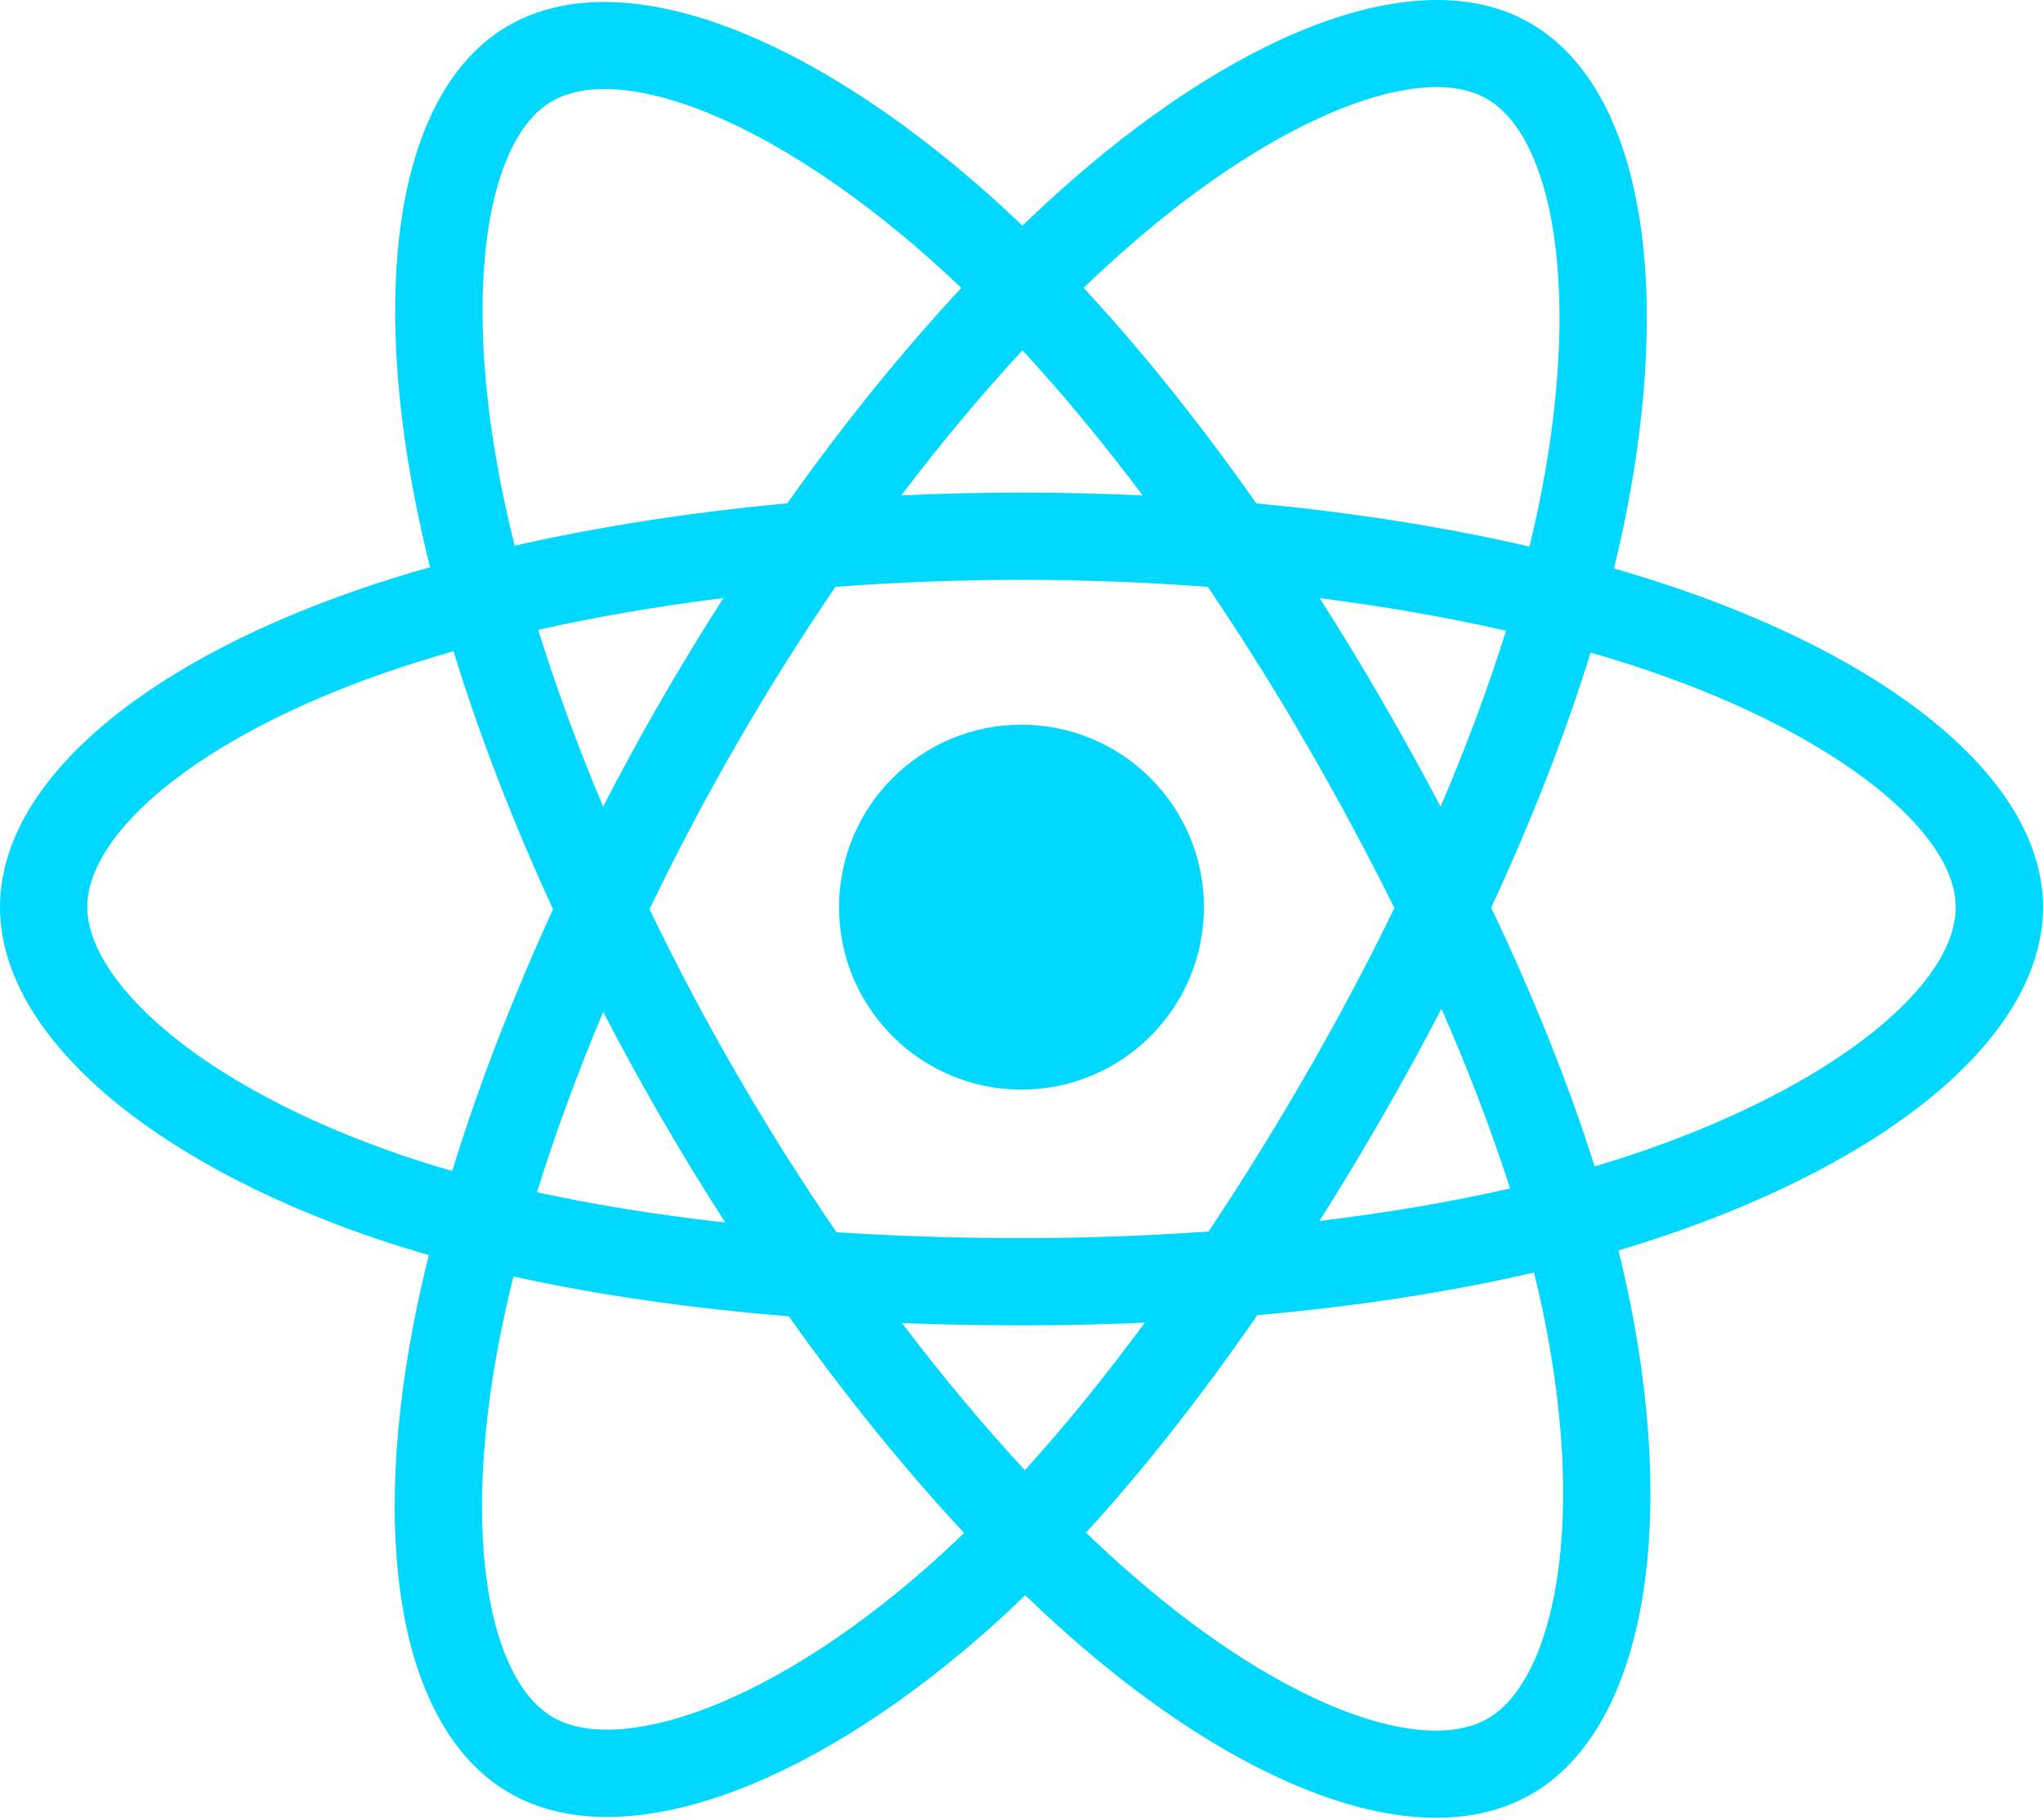
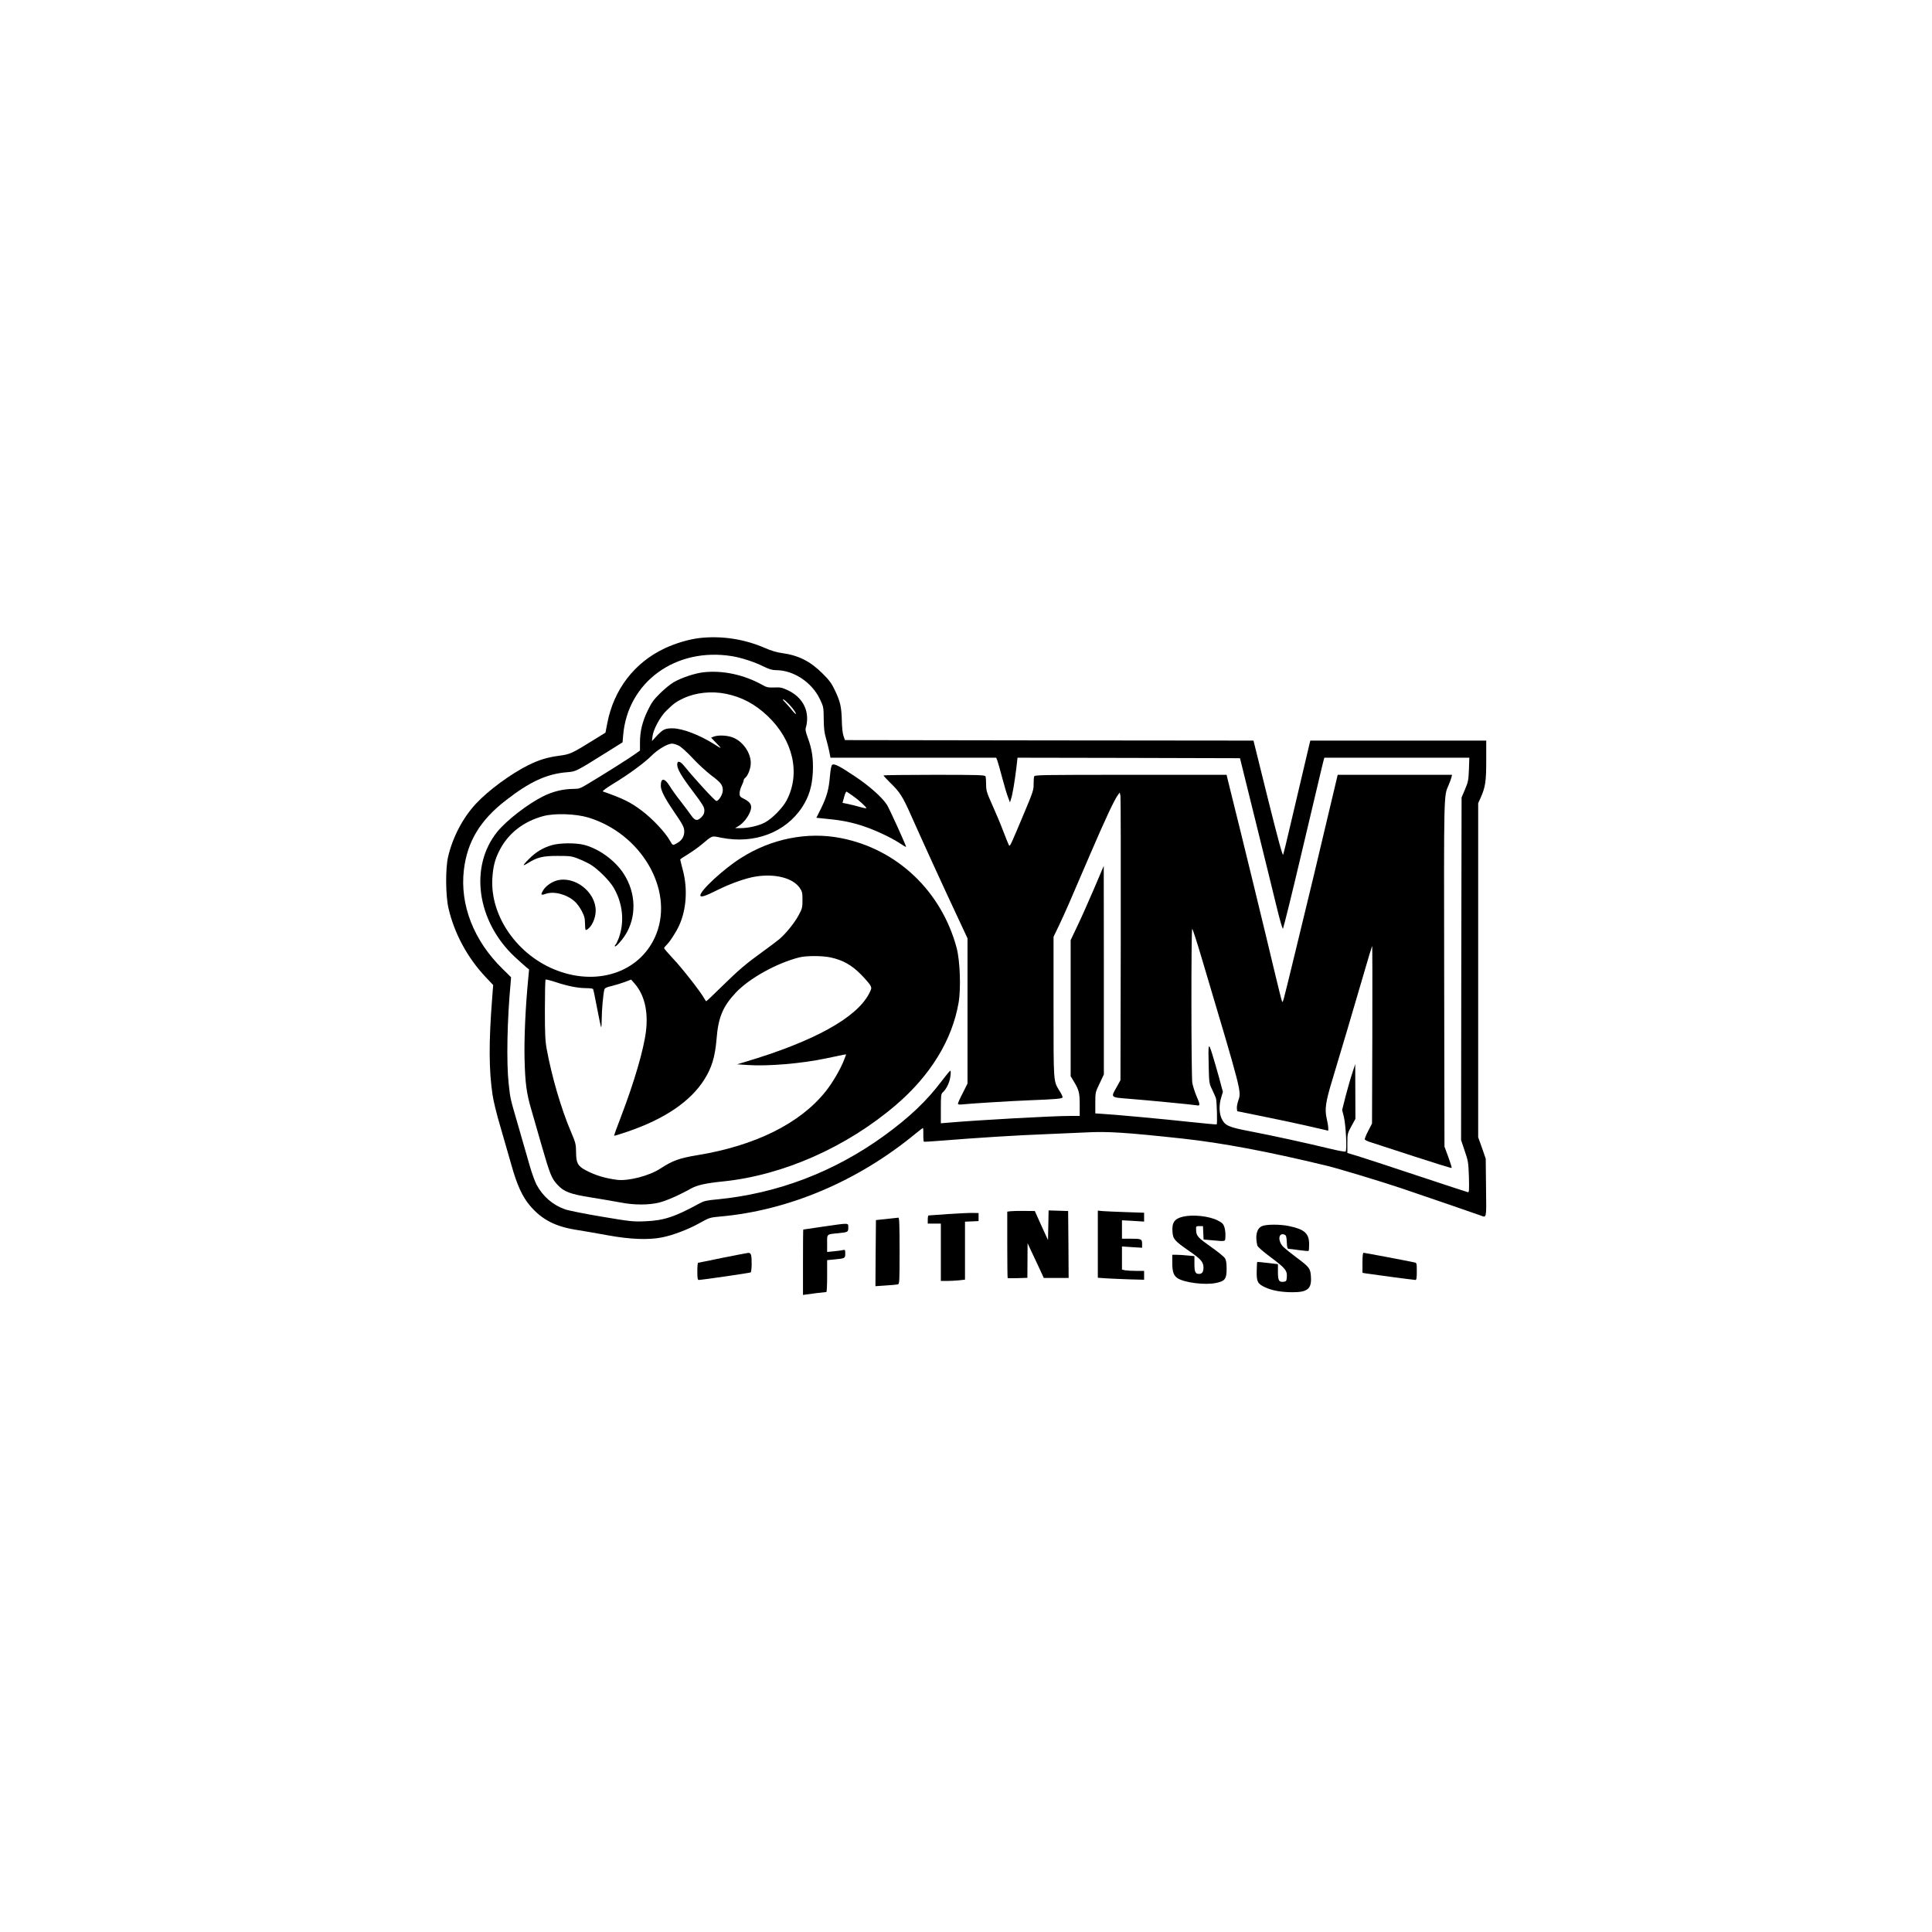
- <svg xmlns="http://www.w3.org/2000/svg" aria-hidden="true" role="img" class="iconify iconify--logos" width="35.93" height="32" preserveAspectRatio="xMidYMid meet" viewBox="0 0 256 228">
-   <path fill="#00D8FF" d="M210.483 73.824a171.49 171.49 0 0 0-8.24-2.597c.465-1.9.893-3.777 1.273-5.621c6.238-30.281 2.16-54.676-11.769-62.708c-13.355-7.7-35.196.329-57.254 19.526a171.23 171.23 0 0 0-6.375 5.848a155.866 155.866 0 0 0-4.241-3.917C100.759 3.829 77.587-4.822 63.673 3.233C50.33 10.957 46.379 33.89 51.995 62.588a170.974 170.974 0 0 0 1.892 8.48c-3.28.932-6.445 1.924-9.474 2.98C17.309 83.498 0 98.307 0 113.668c0 15.865 18.582 31.778 46.812 41.427a145.52 145.52 0 0 0 6.921 2.165a167.467 167.467 0 0 0-2.01 9.138c-5.354 28.2-1.173 50.591 12.134 58.266c13.744 7.926 36.812-.22 59.273-19.855a145.567 145.567 0 0 0 5.342-4.923a168.064 168.064 0 0 0 6.92 6.314c21.758 18.722 43.246 26.282 56.54 18.586c13.731-7.949 18.194-32.003 12.4-61.268a145.016 145.016 0 0 0-1.535-6.842c1.62-.48 3.21-.974 4.76-1.488c29.348-9.723 48.443-25.443 48.443-41.52c0-15.417-17.868-30.326-45.517-39.844Zm-6.365 70.984c-1.4.463-2.836.91-4.3 1.345c-3.24-10.257-7.612-21.163-12.963-32.432c5.106-11 9.31-21.767 12.459-31.957c2.619.758 5.16 1.557 7.61 2.4c23.69 8.156 38.14 20.213 38.14 29.504c0 9.896-15.606 22.743-40.946 31.14Zm-10.514 20.834c2.562 12.94 2.927 24.64 1.23 33.787c-1.524 8.219-4.59 13.698-8.382 15.893c-8.067 4.67-25.32-1.4-43.927-17.412a156.726 156.726 0 0 1-6.437-5.87c7.214-7.889 14.423-17.06 21.459-27.246c12.376-1.098 24.068-2.894 34.671-5.345a134.17 134.17 0 0 1 1.386 6.193ZM87.276 214.515c-7.882 2.783-14.16 2.863-17.955.675c-8.075-4.657-11.432-22.636-6.853-46.752a156.923 156.923 0 0 1 1.869-8.499c10.486 2.32 22.093 3.988 34.498 4.994c7.084 9.967 14.501 19.128 21.976 27.15a134.668 134.668 0 0 1-4.877 4.492c-9.933 8.682-19.886 14.842-28.658 17.94ZM50.35 144.747c-12.483-4.267-22.792-9.812-29.858-15.863c-6.35-5.437-9.555-10.836-9.555-15.216c0-9.322 13.897-21.212 37.076-29.293c2.813-.98 5.757-1.905 8.812-2.773c3.204 10.42 7.406 21.315 12.477 32.332c-5.137 11.18-9.399 22.249-12.634 32.792a134.718 134.718 0 0 1-6.318-1.979Zm12.378-84.26c-4.811-24.587-1.616-43.134 6.425-47.789c8.564-4.958 27.502 2.111 47.463 19.835a144.318 144.318 0 0 1 3.841 3.545c-7.438 7.987-14.787 17.08-21.808 26.988c-12.04 1.116-23.565 2.908-34.161 5.309a160.342 160.342 0 0 1-1.76-7.887Zm110.427 27.268a347.8 347.8 0 0 0-7.785-12.803c8.168 1.033 15.994 2.404 23.343 4.08c-2.206 7.072-4.956 14.465-8.193 22.045a381.151 381.151 0 0 0-7.365-13.322Zm-45.032-43.861c5.044 5.465 10.096 11.566 15.065 18.186a322.04 322.04 0 0 0-30.257-.006c4.974-6.559 10.069-12.652 15.192-18.18ZM82.802 87.83a323.167 323.167 0 0 0-7.227 13.238c-3.184-7.553-5.909-14.98-8.134-22.152c7.304-1.634 15.093-2.97 23.209-3.984a321.524 321.524 0 0 0-7.848 12.897Zm8.081 65.352c-8.385-.936-16.291-2.203-23.593-3.793c2.26-7.3 5.045-14.885 8.298-22.6a321.187 321.187 0 0 0 7.257 13.246c2.594 4.48 5.28 8.868 8.038 13.147Zm37.542 31.03c-5.184-5.592-10.354-11.779-15.403-18.433c4.902.192 9.899.29 14.978.29c5.218 0 10.376-.117 15.453-.343c-4.985 6.774-10.018 12.97-15.028 18.486Zm52.198-57.817c3.422 7.8 6.306 15.345 8.596 22.52c-7.422 1.694-15.436 3.058-23.88 4.071a382.417 382.417 0 0 0 7.859-13.026a347.403 347.403 0 0 0 7.425-13.565Zm-16.898 8.101a358.557 358.557 0 0 1-12.281 19.815a329.4 329.4 0 0 1-23.444.823c-7.967 0-15.716-.248-23.178-.732a310.202 310.202 0 0 1-12.513-19.846h.001a307.41 307.41 0 0 1-10.923-20.627a310.278 310.278 0 0 1 10.89-20.637l-.001.001a307.318 307.318 0 0 1 12.413-19.761c7.613-.576 15.42-.876 23.31-.876H128c7.926 0 15.743.303 23.354.883a329.357 329.357 0 0 1 12.335 19.695a358.489 358.489 0 0 1 11.036 20.54a329.472 329.472 0 0 1-11 20.722Zm22.56-122.124c8.572 4.944 11.906 24.881 6.52 51.026c-.344 1.668-.73 3.367-1.15 5.09c-10.622-2.452-22.155-4.275-34.23-5.408c-7.034-10.017-14.323-19.124-21.64-27.008a160.789 160.789 0 0 1 5.888-5.4c18.9-16.447 36.564-22.941 44.612-18.3ZM128 90.808c12.625 0 22.86 10.235 22.86 22.86s-10.235 22.86-22.86 22.86s-22.86-10.235-22.86-22.86s10.235-22.86 22.86-22.86Z" />
+ <svg xmlns="http://www.w3.org/2000/svg" version="1.0" width="1920pt" height="1920pt" viewBox="0 0 1920 1920" preserveAspectRatio="xMidYMid meet">
+   <g transform="translate(0,1920) scale(0.1,-0.1)" fill="#000000" stroke="none">
+     <path d="M6950 12859 c-103 -12 -238 -52 -344 -102 -302 -142 -507 -410 -571 -745 l-18 -93 -126 -78 c-207 -128 -225 -137 -331 -151 -120 -16 -203 -41 -310 -94 -174 -87 -396 -250 -519 -382 -131 -140 -232 -333 -278 -529 -27 -118 -25 -386 4 -511 59 -254 190 -495 373 -688 l71 -75 -10 -133 c-34 -431 -33 -713 4 -959 8 -58 42 -197 76 -310 33 -112 82 -284 110 -382 56 -202 110 -320 186 -409 121 -142 256 -210 478 -243 55 -9 187 -31 294 -51 223 -41 406 -48 541 -21 110 22 262 80 374 143 95 53 102 55 201 64 682 60 1369 351 1941 822 39 32 73 58 76 58 3 0 5 -30 4 -66 -1 -36 2 -67 5 -70 4 -2 87 3 185 11 330 27 757 54 1034 64 151 6 327 14 390 17 214 12 399 0 970 -62 389 -43 843 -128 1425 -269 117 -28 552 -160 745 -225 272 -92 757 -259 783 -269 62 -24 59 -38 55 277 l-3 287 -37 107 -38 106 0 1660 0 1660 25 55 c47 107 55 161 55 371 l0 196 -874 0 -874 0 -7 -27 c-7 -27 -71 -301 -195 -828 -33 -143 -64 -269 -68 -279 -6 -14 -52 157 -152 557 l-143 577 -2030 2 -2030 3 -14 40 c-9 24 -16 87 -17 155 -4 137 -15 187 -69 300 -33 70 -55 100 -126 170 -121 120 -238 178 -401 200 -49 6 -108 24 -170 51 -204 89 -431 123 -650 98z m325 -180 c93 -15 221 -57 308 -100 61 -30 91 -39 131 -39 173 -1 354 -120 434 -288 36 -75 37 -80 38 -197 1 -90 6 -137 22 -190 11 -38 26 -98 33 -132 l12 -63 824 0 823 0 11 -27 c6 -16 28 -93 49 -173 21 -80 47 -167 58 -194 l19 -50 11 35 c14 41 37 177 53 312 l11 97 1106 -2 1105 -3 152 -615 c84 -338 178 -723 210 -854 34 -141 61 -233 65 -225 7 14 90 349 170 689 23 96 63 267 90 380 27 113 67 284 90 380 23 96 45 192 51 213 l10 37 721 0 720 0 -4 -117 c-4 -106 -8 -126 -39 -198 l-34 -80 -3 -1702 -2 -1703 36 -107 c35 -101 37 -117 42 -261 3 -129 2 -153 -10 -150 -8 1 -234 76 -503 165 -270 90 -536 177 -592 194 l-103 31 0 96 c0 94 1 99 40 170 l40 73 -1 272 -1 272 -29 -89 c-17 -49 -46 -152 -66 -228 l-35 -139 17 -67 c20 -81 33 -336 17 -346 -6 -4 -75 9 -154 28 -222 54 -574 131 -788 172 -221 42 -255 57 -289 126 -26 55 -28 140 -4 214 l16 53 -37 138 c-21 76 -52 183 -69 238 -38 121 -41 111 -35 -125 4 -161 4 -167 35 -230 17 -36 34 -74 37 -85 9 -31 15 -254 7 -259 -3 -2 -122 9 -263 24 -235 26 -773 76 -893 82 l-50 3 0 105 c0 103 1 107 43 193 l42 89 0 1036 -1 1037 -98 -230 c-54 -126 -128 -293 -165 -369 l-66 -139 0 -676 0 -676 33 -55 c50 -82 57 -112 57 -231 l0 -109 -97 0 c-171 0 -912 -41 -1210 -67 l-73 -6 0 145 c0 132 2 147 20 163 36 33 68 99 75 159 5 38 4 57 -2 55 -6 -2 -44 -49 -86 -104 -147 -195 -316 -356 -564 -537 -500 -364 -1069 -581 -1673 -638 -97 -9 -124 -15 -170 -40 -244 -134 -355 -170 -540 -177 -116 -5 -146 -2 -430 46 -168 28 -332 61 -365 73 -122 43 -220 128 -283 245 -17 33 -48 118 -68 189 -20 71 -69 242 -109 379 -88 304 -82 275 -100 437 -23 209 -15 636 20 1004 l4 52 -84 83 c-287 280 -426 637 -385 984 33 279 160 492 414 689 241 188 411 266 614 282 86 7 84 6 388 196 l161 101 6 71 c45 529 523 876 1082 785z" />
+     <path d="M6992 12519 c-89 -10 -222 -55 -299 -100 -32 -19 -92 -68 -134 -110 -63 -62 -85 -93 -122 -170 -54 -111 -77 -208 -77 -318 l0 -80 -62 -44 c-60 -42 -295 -191 -461 -290 -69 -42 -84 -47 -136 -47 -104 0 -209 -26 -306 -75 -153 -77 -361 -238 -452 -350 -280 -344 -206 -886 168 -1240 41 -38 91 -83 111 -100 l36 -30 -8 -85 c-28 -284 -42 -599 -37 -805 6 -240 19 -339 68 -505 17 -58 64 -221 104 -362 81 -279 96 -318 155 -382 64 -70 127 -93 333 -126 100 -16 229 -38 287 -49 139 -28 290 -28 394 -1 73 19 190 70 316 140 61 33 146 52 315 69 597 61 1228 340 1720 761 342 293 557 644 621 1013 25 141 15 419 -19 547 -151 564 -592 982 -1149 1091 -334 66 -694 -6 -995 -198 -171 -108 -403 -322 -403 -371 0 -24 49 -8 172 54 126 63 281 118 378 133 192 31 369 -14 437 -112 25 -36 28 -49 28 -121 0 -74 -3 -87 -38 -151 -40 -75 -127 -183 -192 -238 -22 -19 -92 -71 -155 -117 -175 -126 -241 -182 -410 -347 -85 -84 -158 -153 -161 -153 -3 0 -12 12 -20 27 -30 58 -220 302 -308 394 -50 54 -91 101 -91 106 0 6 10 18 21 29 33 30 98 130 129 198 72 160 85 364 36 549 -14 53 -26 101 -26 105 0 4 33 26 73 50 39 24 101 67 137 97 114 95 98 90 197 70 330 -66 640 52 805 304 68 104 99 208 106 350 5 132 -7 220 -49 336 -25 69 -28 84 -18 114 6 19 11 58 10 87 -2 116 -70 215 -185 271 -63 30 -79 34 -141 31 -61 -2 -77 1 -120 26 -182 101 -391 146 -583 125z m223 -214 c159 -33 286 -101 411 -218 257 -242 332 -574 191 -842 -39 -74 -144 -181 -214 -218 -61 -33 -165 -57 -243 -57 l-55 0 35 21 c45 27 94 88 115 143 23 59 7 92 -57 125 -43 21 -48 26 -48 57 0 19 9 52 20 74 11 22 20 46 20 53 0 8 7 21 17 28 28 24 56 99 54 151 -2 96 -73 201 -166 244 -55 26 -152 32 -201 14 l-27 -11 54 -56 c57 -58 55 -59 -26 -7 -144 91 -313 155 -410 156 -76 0 -97 -10 -158 -75 l-48 -52 5 44 c7 70 77 199 138 258 74 72 97 89 171 124 123 57 278 73 422 44z m653 -134 c23 -28 42 -57 42 -64 -1 -7 -15 6 -33 28 -17 22 -46 55 -64 74 -18 18 -33 35 -33 38 0 14 49 -29 88 -76z m-1123 -381 c24 -12 81 -63 139 -125 53 -58 137 -134 185 -171 96 -71 115 -97 114 -150 -1 -40 -40 -104 -64 -104 -14 0 -218 222 -318 346 -42 52 -71 58 -71 16 0 -45 42 -117 160 -272 94 -125 109 -150 110 -183 0 -29 -7 -45 -29 -68 -42 -41 -64 -37 -103 19 -18 26 -65 88 -104 139 -40 50 -89 119 -109 152 -51 82 -88 83 -88 2 0 -45 36 -117 122 -244 99 -145 111 -168 111 -210 0 -51 -24 -90 -73 -117 -42 -24 -41 -24 -69 25 -47 84 -174 219 -282 300 -112 84 -182 118 -385 190 -7 3 35 34 95 71 155 93 320 214 389 284 62 62 160 120 203 120 14 0 44 -9 67 -20z m-900 -714 c525 -159 851 -713 678 -1156 -144 -368 -564 -524 -984 -366 -393 147 -669 539 -646 917 6 110 25 187 67 270 86 174 239 295 440 349 112 30 320 23 445 -14z m2410 -1391 c120 -26 208 -75 300 -168 44 -45 87 -95 95 -110 13 -27 12 -32 -14 -83 -126 -241 -552 -475 -1231 -677 l-80 -24 106 -7 c201 -14 537 15 774 65 77 16 154 32 172 36 l32 5 -20 -53 c-33 -89 -117 -233 -186 -318 -253 -316 -698 -537 -1273 -631 -181 -30 -246 -54 -369 -134 -110 -72 -318 -125 -429 -111 -121 16 -217 45 -313 96 -77 41 -94 73 -94 179 -1 79 -4 93 -52 205 -96 225 -190 547 -240 820 -15 82 -18 152 -18 392 0 160 3 294 7 298 3 3 48 -8 100 -25 116 -39 221 -60 303 -60 35 0 66 -4 69 -9 3 -5 21 -90 40 -191 19 -100 37 -185 40 -188 3 -3 6 35 6 84 0 84 14 243 26 289 4 16 20 24 72 36 37 9 96 27 131 40 l63 24 35 -40 c97 -111 136 -275 113 -470 -22 -185 -117 -509 -251 -859 -38 -98 -68 -181 -66 -183 2 -2 64 17 137 42 365 125 620 298 757 513 76 119 109 227 124 406 17 215 62 322 189 459 135 144 408 296 635 353 69 17 226 17 310 -1z" />
+     <path d="M5485 10801 c-88 -25 -159 -68 -226 -135 -33 -32 -57 -61 -55 -63 2 -3 21 6 43 20 92 58 148 71 293 71 121 0 142 -2 202 -26 37 -14 94 -41 125 -59 74 -44 189 -159 231 -230 92 -157 110 -340 51 -502 -12 -31 -26 -60 -30 -63 -5 -3 -9 -10 -9 -16 0 -20 61 44 101 105 117 180 112 422 -13 614 -85 132 -246 249 -394 287 -82 21 -240 20 -319 -3z" />
+     <path d="M5531 10449 c-51 -15 -106 -54 -130 -92 -31 -50 -27 -57 22 -40 81 29 208 -4 288 -75 20 -17 51 -59 69 -93 27 -51 33 -74 34 -129 1 -61 3 -67 18 -59 48 26 88 113 88 189 0 187 -211 350 -389 299z" />
+     <path d="M8271 11600 c-9 -5 -17 -44 -23 -111 -11 -133 -30 -202 -87 -320 l-48 -96 116 -12 c144 -14 240 -34 356 -73 114 -38 274 -113 355 -167 34 -23 64 -40 65 -39 5 5 -164 377 -190 419 -48 75 -176 189 -321 285 -152 102 -203 127 -223 114z m204 -309 c54 -37 135 -111 135 -122 0 -4 -28 1 -62 11 -35 10 -88 23 -119 30 l-56 11 16 59 c9 35 19 56 26 52 5 -3 33 -22 60 -41z" />
+     <path d="M8780 11494 c0 -4 31 -37 68 -74 94 -91 124 -138 204 -319 128 -287 309 -683 437 -956 l126 -270 0 -721 0 -722 -47 -94 c-27 -51 -48 -99 -48 -106 0 -9 13 -11 48 -7 73 8 490 34 652 40 280 11 340 16 340 31 0 8 -13 36 -30 62 -62 102 -60 68 -60 833 l0 699 56 117 c61 129 79 169 303 692 152 354 246 555 281 601 l18 24 7 -34 c3 -19 4 -663 3 -1430 l-3 -1395 -37 -67 c-61 -106 -64 -103 115 -117 192 -15 655 -60 685 -66 30 -7 29 11 -9 96 -16 39 -34 96 -40 127 -11 69 -12 1532 -1 1532 4 0 48 -134 96 -297 402 -1350 393 -1316 362 -1411 -10 -28 -16 -63 -14 -78 l3 -27 285 -58 c157 -32 360 -75 453 -97 l167 -39 0 28 c0 15 -7 58 -16 96 -20 87 -10 162 51 363 68 223 234 785 320 1080 42 146 79 267 81 269 3 3 3 -393 2 -880 l-3 -884 -38 -74 c-21 -40 -36 -78 -34 -85 3 -6 31 -20 63 -29 33 -10 225 -73 427 -139 202 -66 370 -118 373 -115 3 3 -12 52 -33 109 l-38 103 -3 1715 c-3 1811 -4 1769 43 1875 12 28 25 62 29 78 l6 27 -568 0 -568 0 -48 -202 c-179 -757 -203 -857 -371 -1548 -132 -543 -125 -518 -135 -500 -4 8 -40 152 -80 320 -66 281 -344 1424 -424 1740 -18 74 -36 147 -40 163 l-6 27 -955 0 c-900 0 -954 -1 -958 -17 -3 -10 -5 -45 -5 -78 1 -54 -9 -83 -92 -280 -131 -313 -142 -337 -151 -328 -4 4 -30 67 -57 138 -27 72 -77 191 -111 266 -55 122 -61 143 -61 202 0 36 -3 72 -6 81 -5 14 -60 16 -510 16 -277 0 -504 -3 -504 -6z" />
+     <path d="M10043 7163 l-33 -4 0 -328 c0 -180 2 -330 4 -332 2 -2 47 -3 100 -1 l96 3 1 172 1 172 26 -56 c15 -31 51 -108 81 -172 l54 -117 123 0 124 0 -2 333 -3 332 -97 3 -97 3 -3 -148 -3 -147 -66 144 -65 145 -105 1 c-57 1 -119 -1 -136 -3z" />
+     <path d="M10910 6835 l0 -333 83 -6 c45 -3 148 -7 230 -10 l147 -4 0 44 0 44 -79 0 c-43 0 -93 3 -110 6 l-31 7 0 115 0 115 100 -7 100 -6 0 39 c0 48 -7 51 -116 51 l-84 0 0 92 0 91 110 -6 110 -7 0 44 0 44 -177 6 c-98 3 -202 8 -230 10 l-53 5 0 -334z" />
+     <path d="M9425 7135 c-104 -7 -193 -14 -197 -14 -5 -1 -8 -19 -8 -41 l0 -40 65 0 65 0 0 -285 0 -285 59 0 c32 0 86 3 120 6 l61 7 0 288 0 288 68 3 67 3 0 40 0 40 -55 1 c-30 1 -140 -4 -245 -11z" />
+     <path d="M11757 7109 c-85 -20 -112 -58 -105 -151 5 -72 21 -90 165 -190 118 -81 143 -110 143 -165 0 -44 -14 -63 -45 -63 -36 0 -45 20 -45 101 l0 76 -67 6 c-38 4 -87 7 -110 7 l-43 0 0 -80 c0 -88 13 -127 53 -153 68 -44 273 -70 381 -47 90 18 106 40 106 140 0 59 -5 88 -17 106 -9 15 -67 62 -128 105 -141 100 -155 115 -158 170 -2 44 -2 44 33 44 l35 0 3 -67 3 -66 77 -7 c150 -13 137 -17 140 40 2 28 -3 68 -10 90 -11 33 -22 44 -68 67 -86 43 -245 60 -343 37z" />
+     <path d="M8810 7086 l-105 -11 -3 -329 -2 -328 102 7 c57 3 111 9 121 11 16 5 17 30 17 335 0 257 -3 329 -12 328 -7 -1 -60 -7 -118 -13z" />
+     <path d="M8180 7010 c-107 -16 -196 -29 -197 -29 -2 -1 -3 -147 -3 -326 l0 -324 28 4 c29 5 191 25 204 25 5 0 8 71 8 159 l0 158 73 7 c105 10 107 11 107 58 0 37 -2 40 -22 35 -13 -3 -53 -9 -90 -12 l-68 -7 0 85 c0 97 -9 90 115 102 93 10 95 11 95 56 0 48 15 47 -250 9z" />
+     <path d="M12542 7015 c-53 -23 -70 -94 -47 -192 3 -14 56 -60 139 -122 142 -106 160 -129 154 -197 -3 -34 -6 -39 -31 -42 -47 -6 -57 12 -57 98 l0 77 -101 12 c-56 7 -103 11 -105 9 -2 -2 -4 -43 -5 -91 -2 -105 9 -125 83 -160 71 -33 164 -49 274 -49 148 0 189 34 182 150 -4 85 -15 100 -141 193 -54 40 -113 88 -131 105 -59 57 -54 147 7 125 19 -7 22 -17 25 -75 2 -54 6 -66 20 -67 9 0 56 -6 105 -13 48 -7 90 -10 92 -7 3 2 5 32 5 65 0 108 -45 149 -198 181 -87 19 -227 19 -270 0z" />
+     <path d="M7180 6700 c-129 -27 -238 -49 -242 -49 -5 -1 -8 -39 -8 -86 0 -63 3 -85 13 -85 31 0 507 69 517 75 11 7 14 135 4 173 -4 14 -13 22 -28 21 -11 -1 -127 -23 -256 -49z" />
+     <path d="M13540 6650 l0 -99 33 -6 c47 -8 479 -65 494 -65 10 0 13 22 13 85 0 80 -1 85 -22 89 -77 17 -497 96 -507 96 -7 0 -11 -32 -11 -100z" />
+   </g>
</svg>
